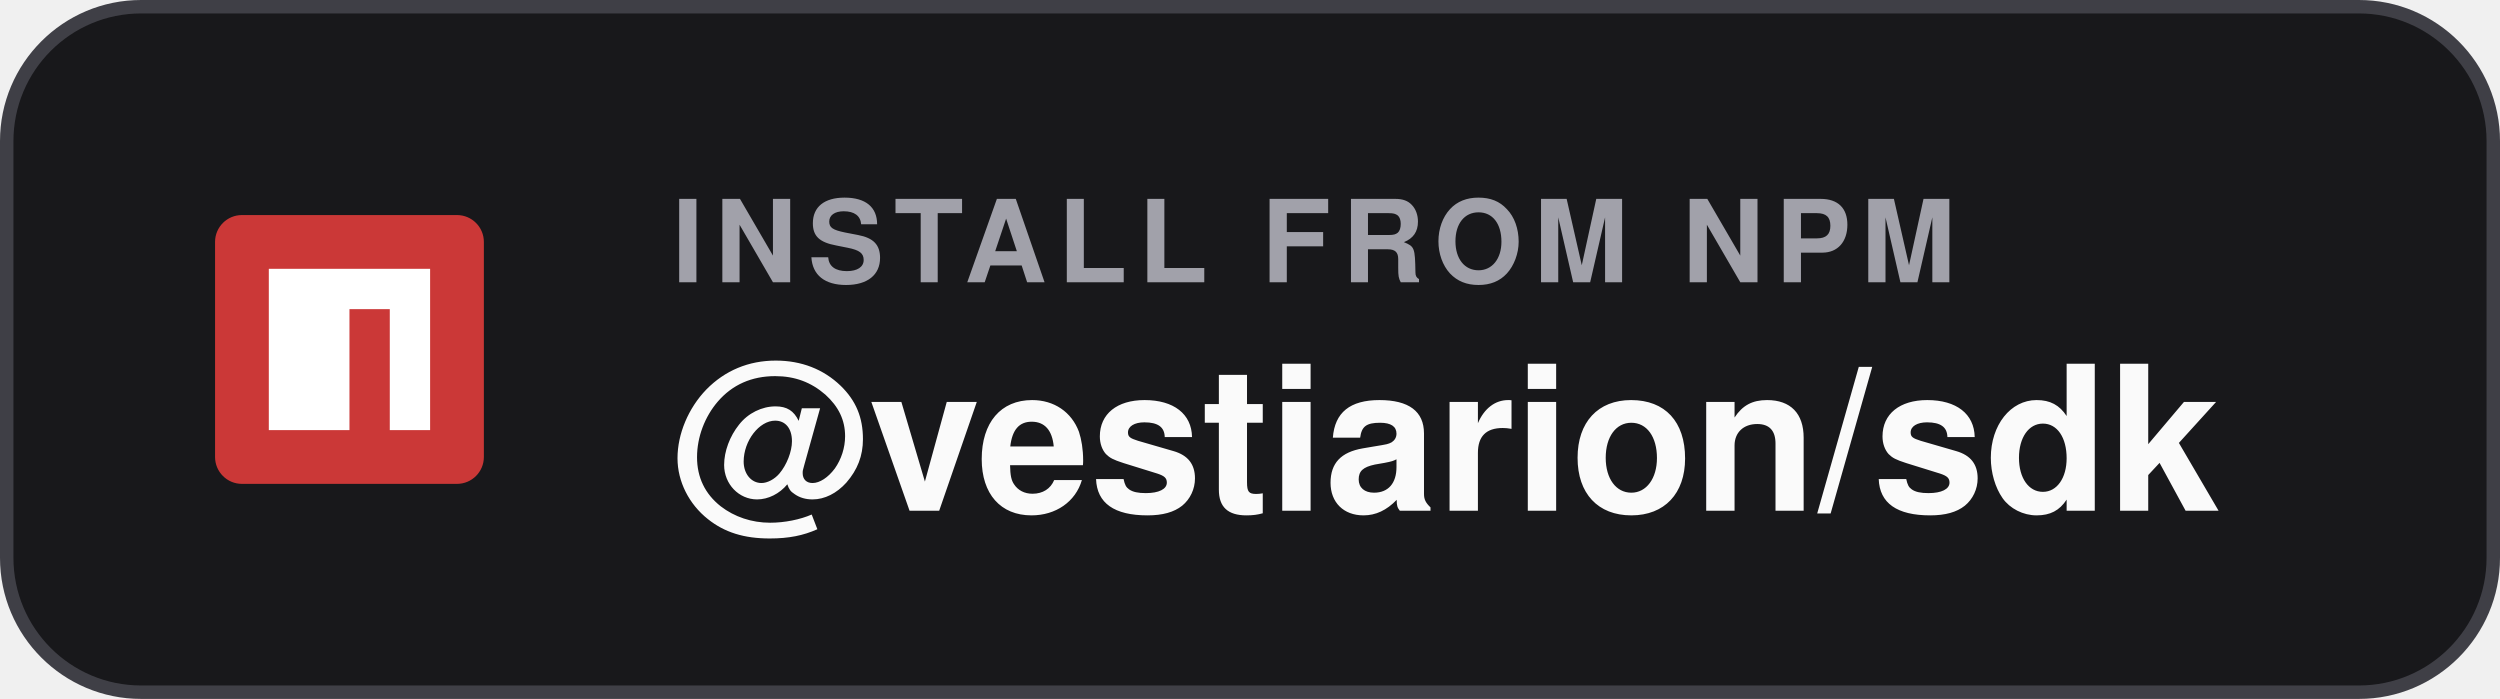
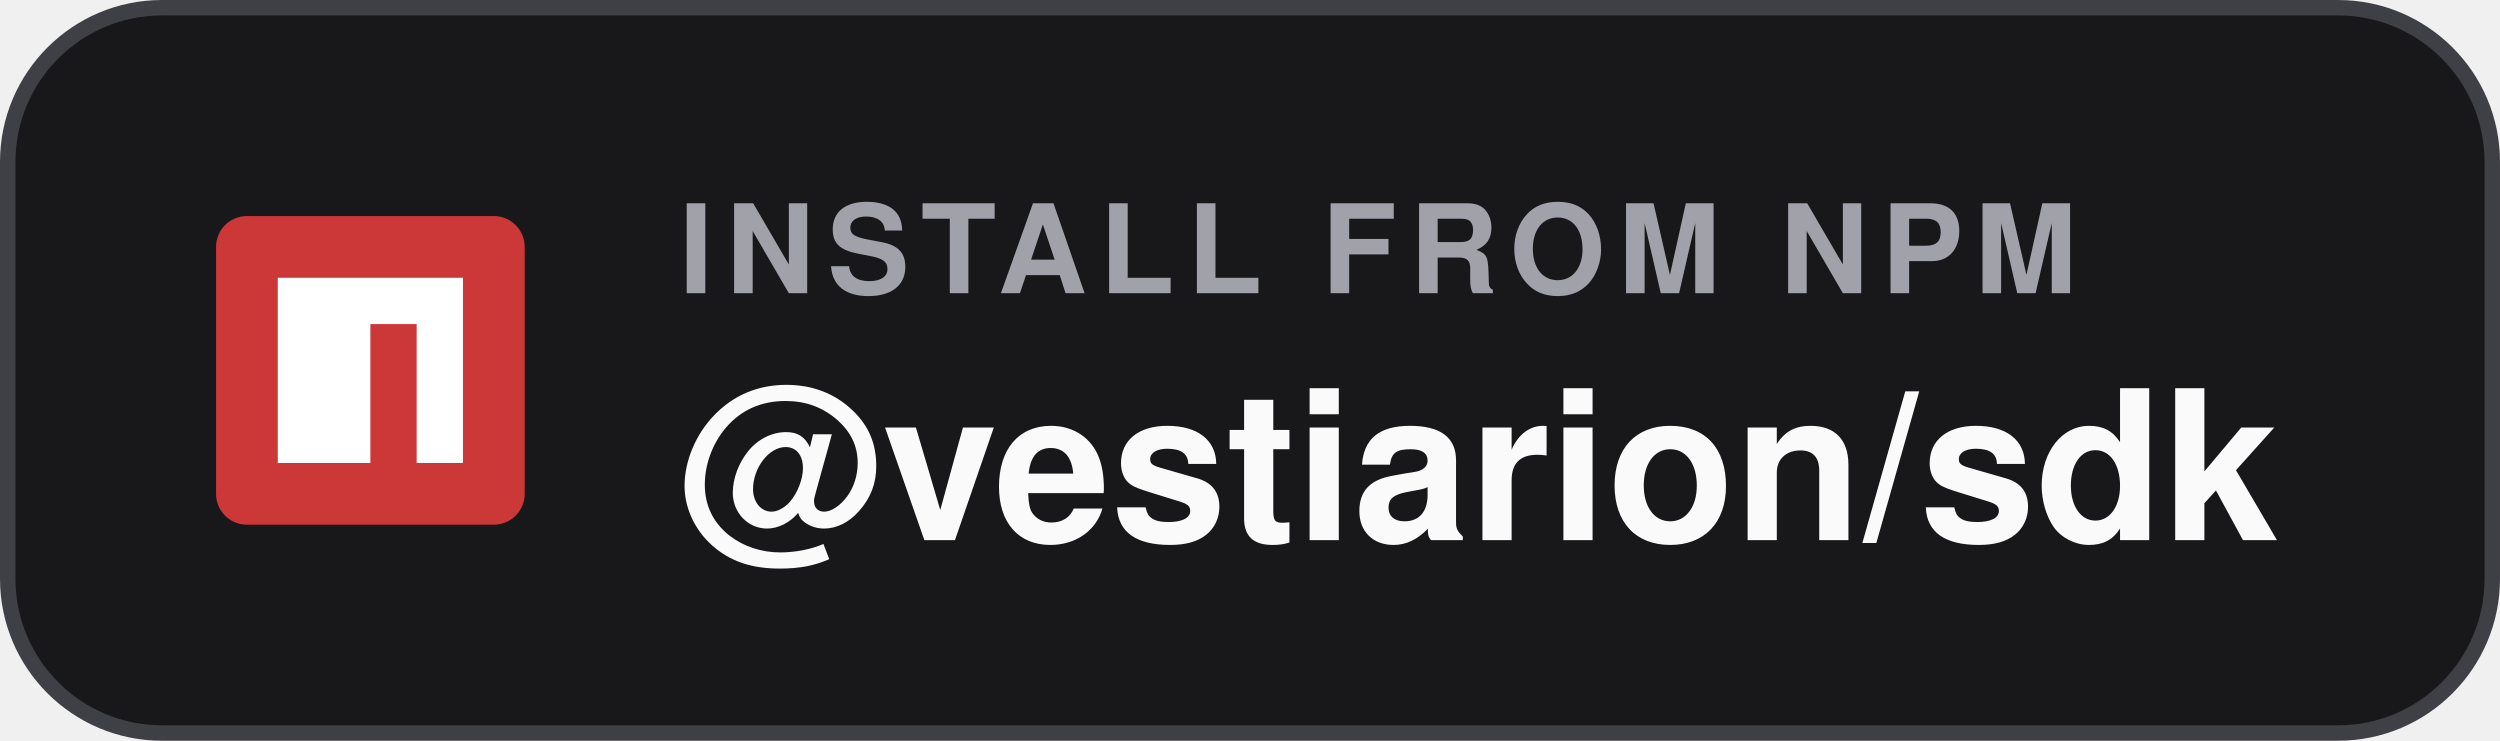
- <svg xmlns="http://www.w3.org/2000/svg" width="186" height="52" viewBox="0 0 186 52" role="img" aria-label="install from npm: @vestiarion/sdk">
-   <rect x="0.5" y="0.5" width="185" height="51" rx="10" fill="#18181B" stroke="#3F3F46" />
-   <g transform="translate(14 14)">
+ <svg xmlns="http://www.w3.org/2000/svg" width="162" height="48" viewBox="0 0 162 48" role="img" aria-label="install from npm: @vestiarion/sdk">
+   <rect x="0.5" y="0.5" width="161" height="47" rx="10" fill="#18181B" stroke="#3F3F46" />
+   <g transform="translate(12 12)">
    <rect x="2" y="2" width="20" height="20" rx="2" fill="#CB3837" />
    <path d="M6 6h12v12h-3V9h-3v9H6z" fill="#fff" />
  </g>
-   <text x="50" y="21" fill="#A1A1AA" font-family="-apple-system, BlinkMacSystemFont, 'Segoe UI', Helvetica, Arial, sans-serif" font-size="8.5" font-weight="600" letter-spacing="0.8">INSTALL FROM NPM</text>
-   <text x="50" y="38" fill="#FAFAFA" font-family="-apple-system, BlinkMacSystemFont, 'Segoe UI', Helvetica, Arial, sans-serif" font-size="15" font-weight="700">@vestiarion/sdk</text>
+   <text x="44" y="19" fill="#A1A1AA" font-family="-apple-system, BlinkMacSystemFont, 'Segoe UI', Helvetica, Arial, sans-serif" font-size="8" font-weight="600" letter-spacing="0.8">INSTALL FROM NPM</text>
+   <text x="44" y="35" fill="#FAFAFA" font-family="-apple-system, BlinkMacSystemFont, 'Segoe UI', Helvetica, Arial, sans-serif" font-size="13.5" font-weight="700">@vestiarion/sdk</text>
</svg>
